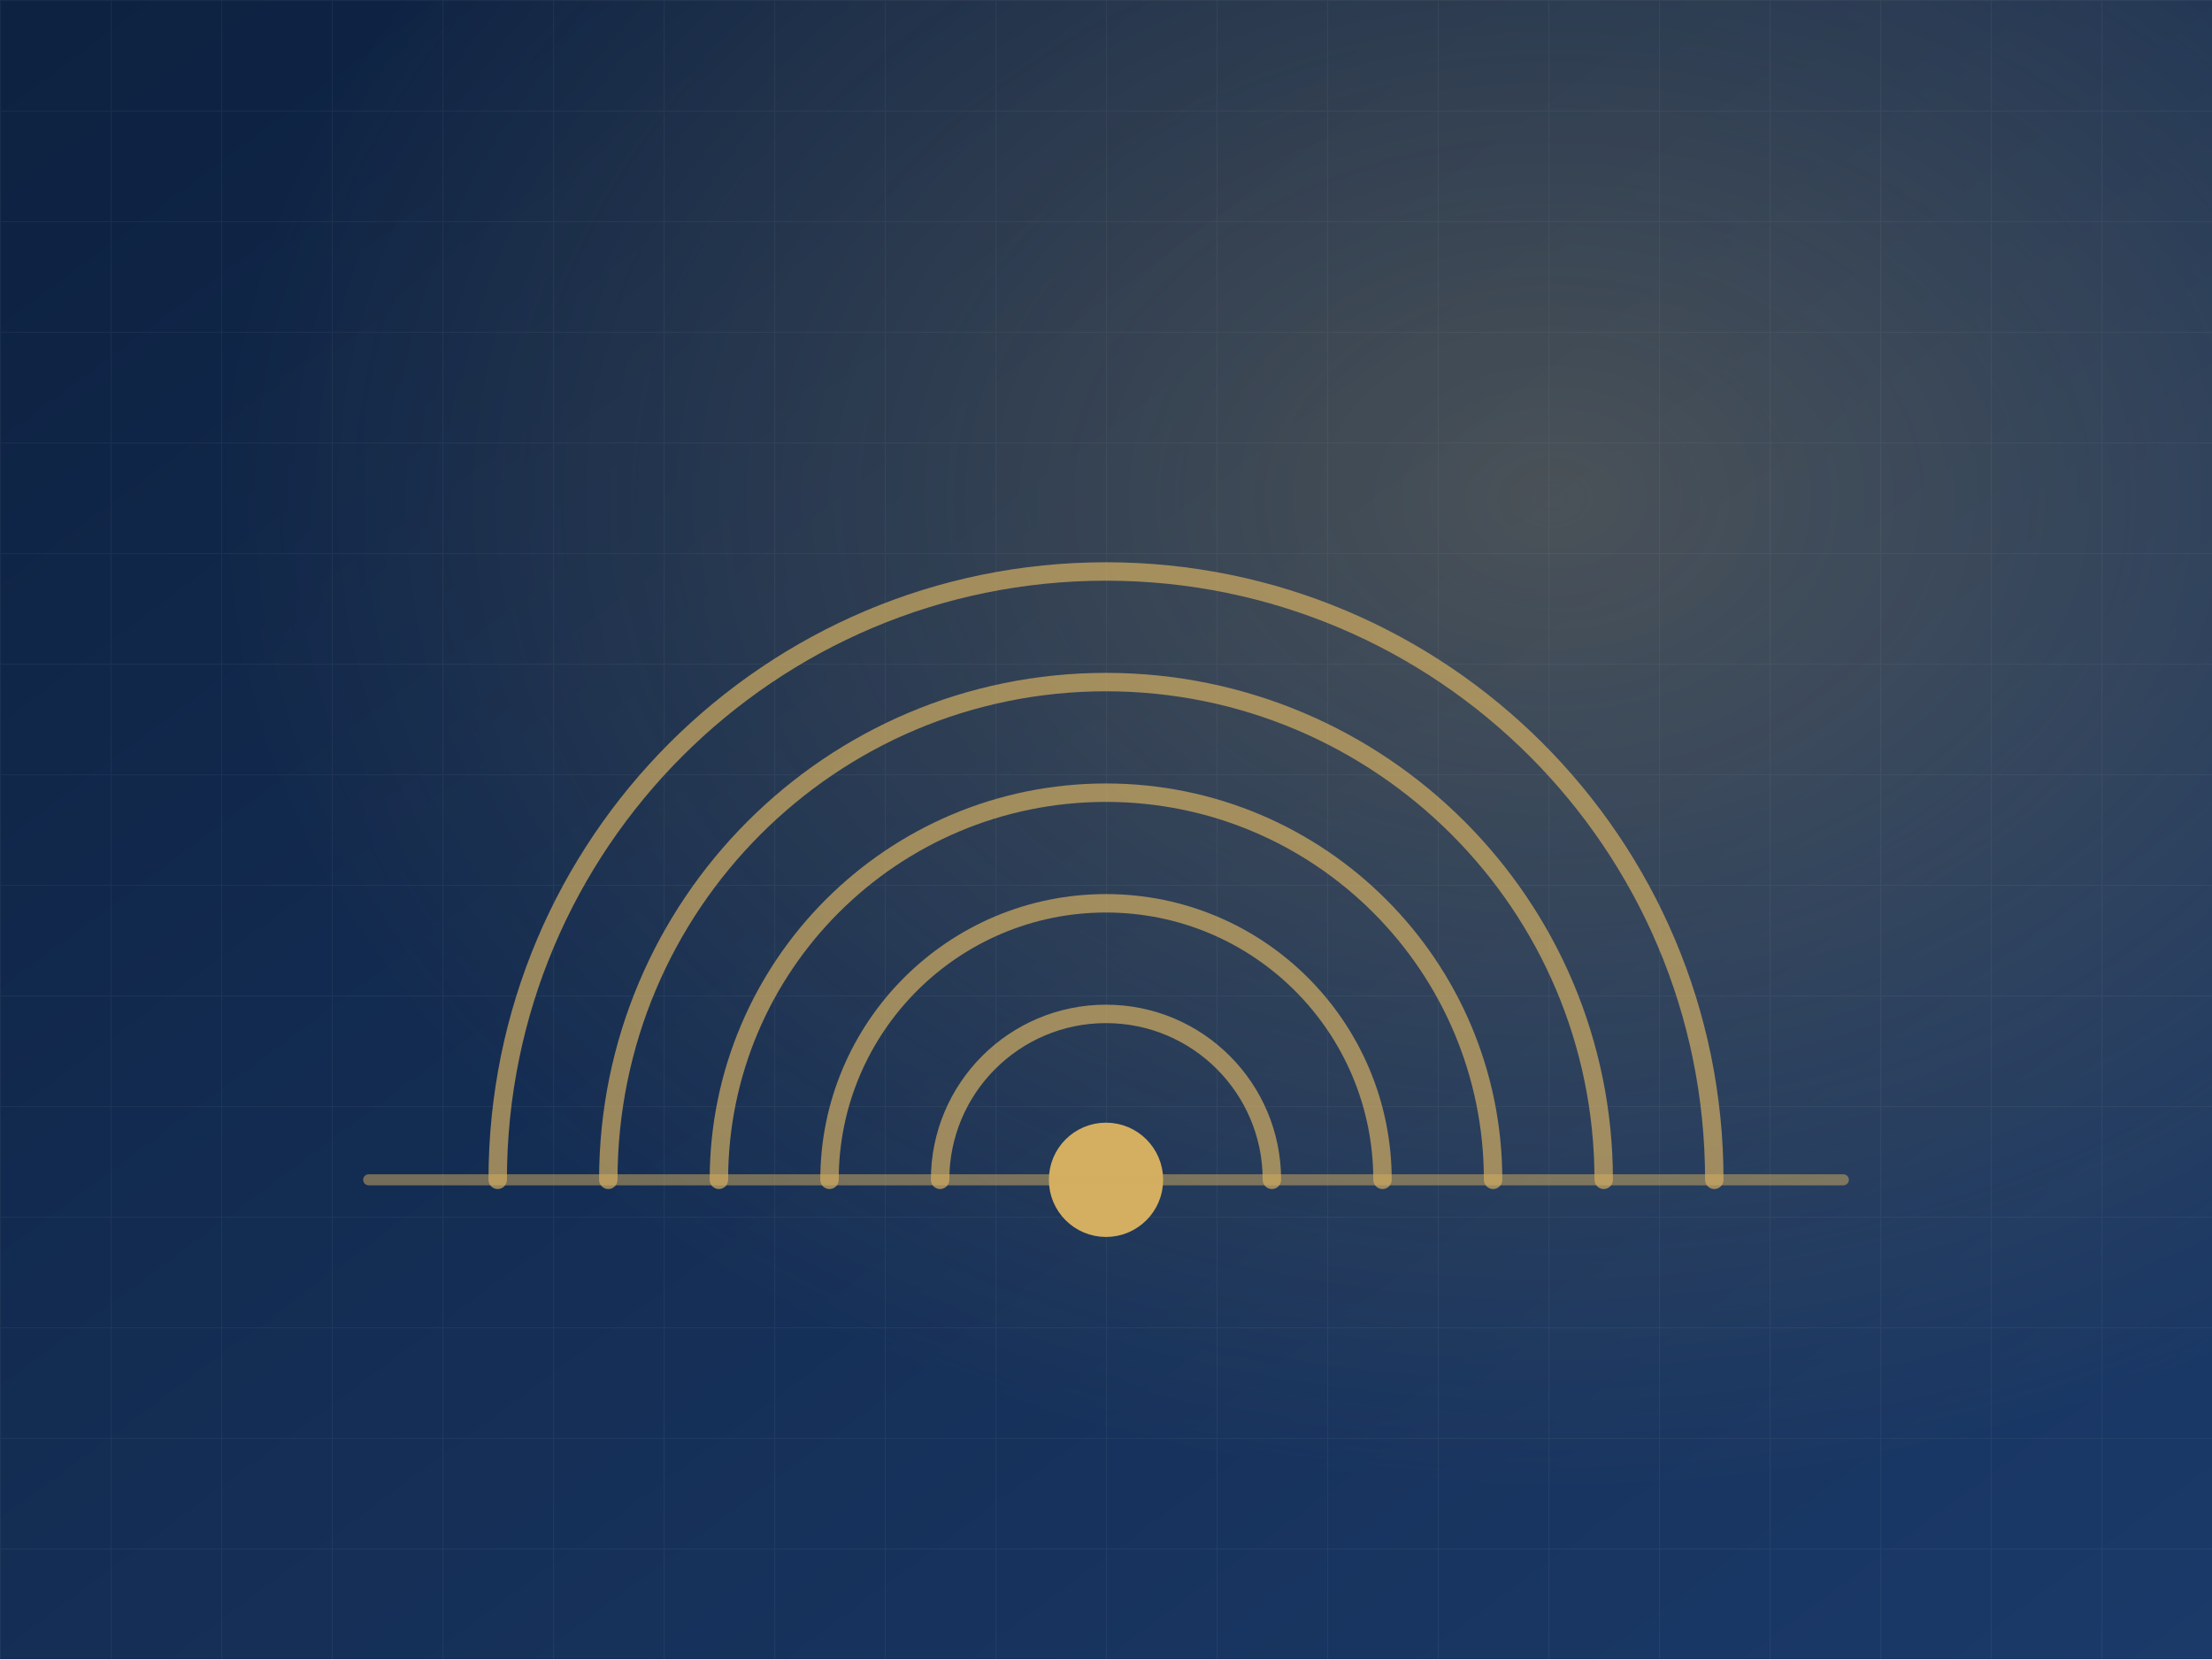
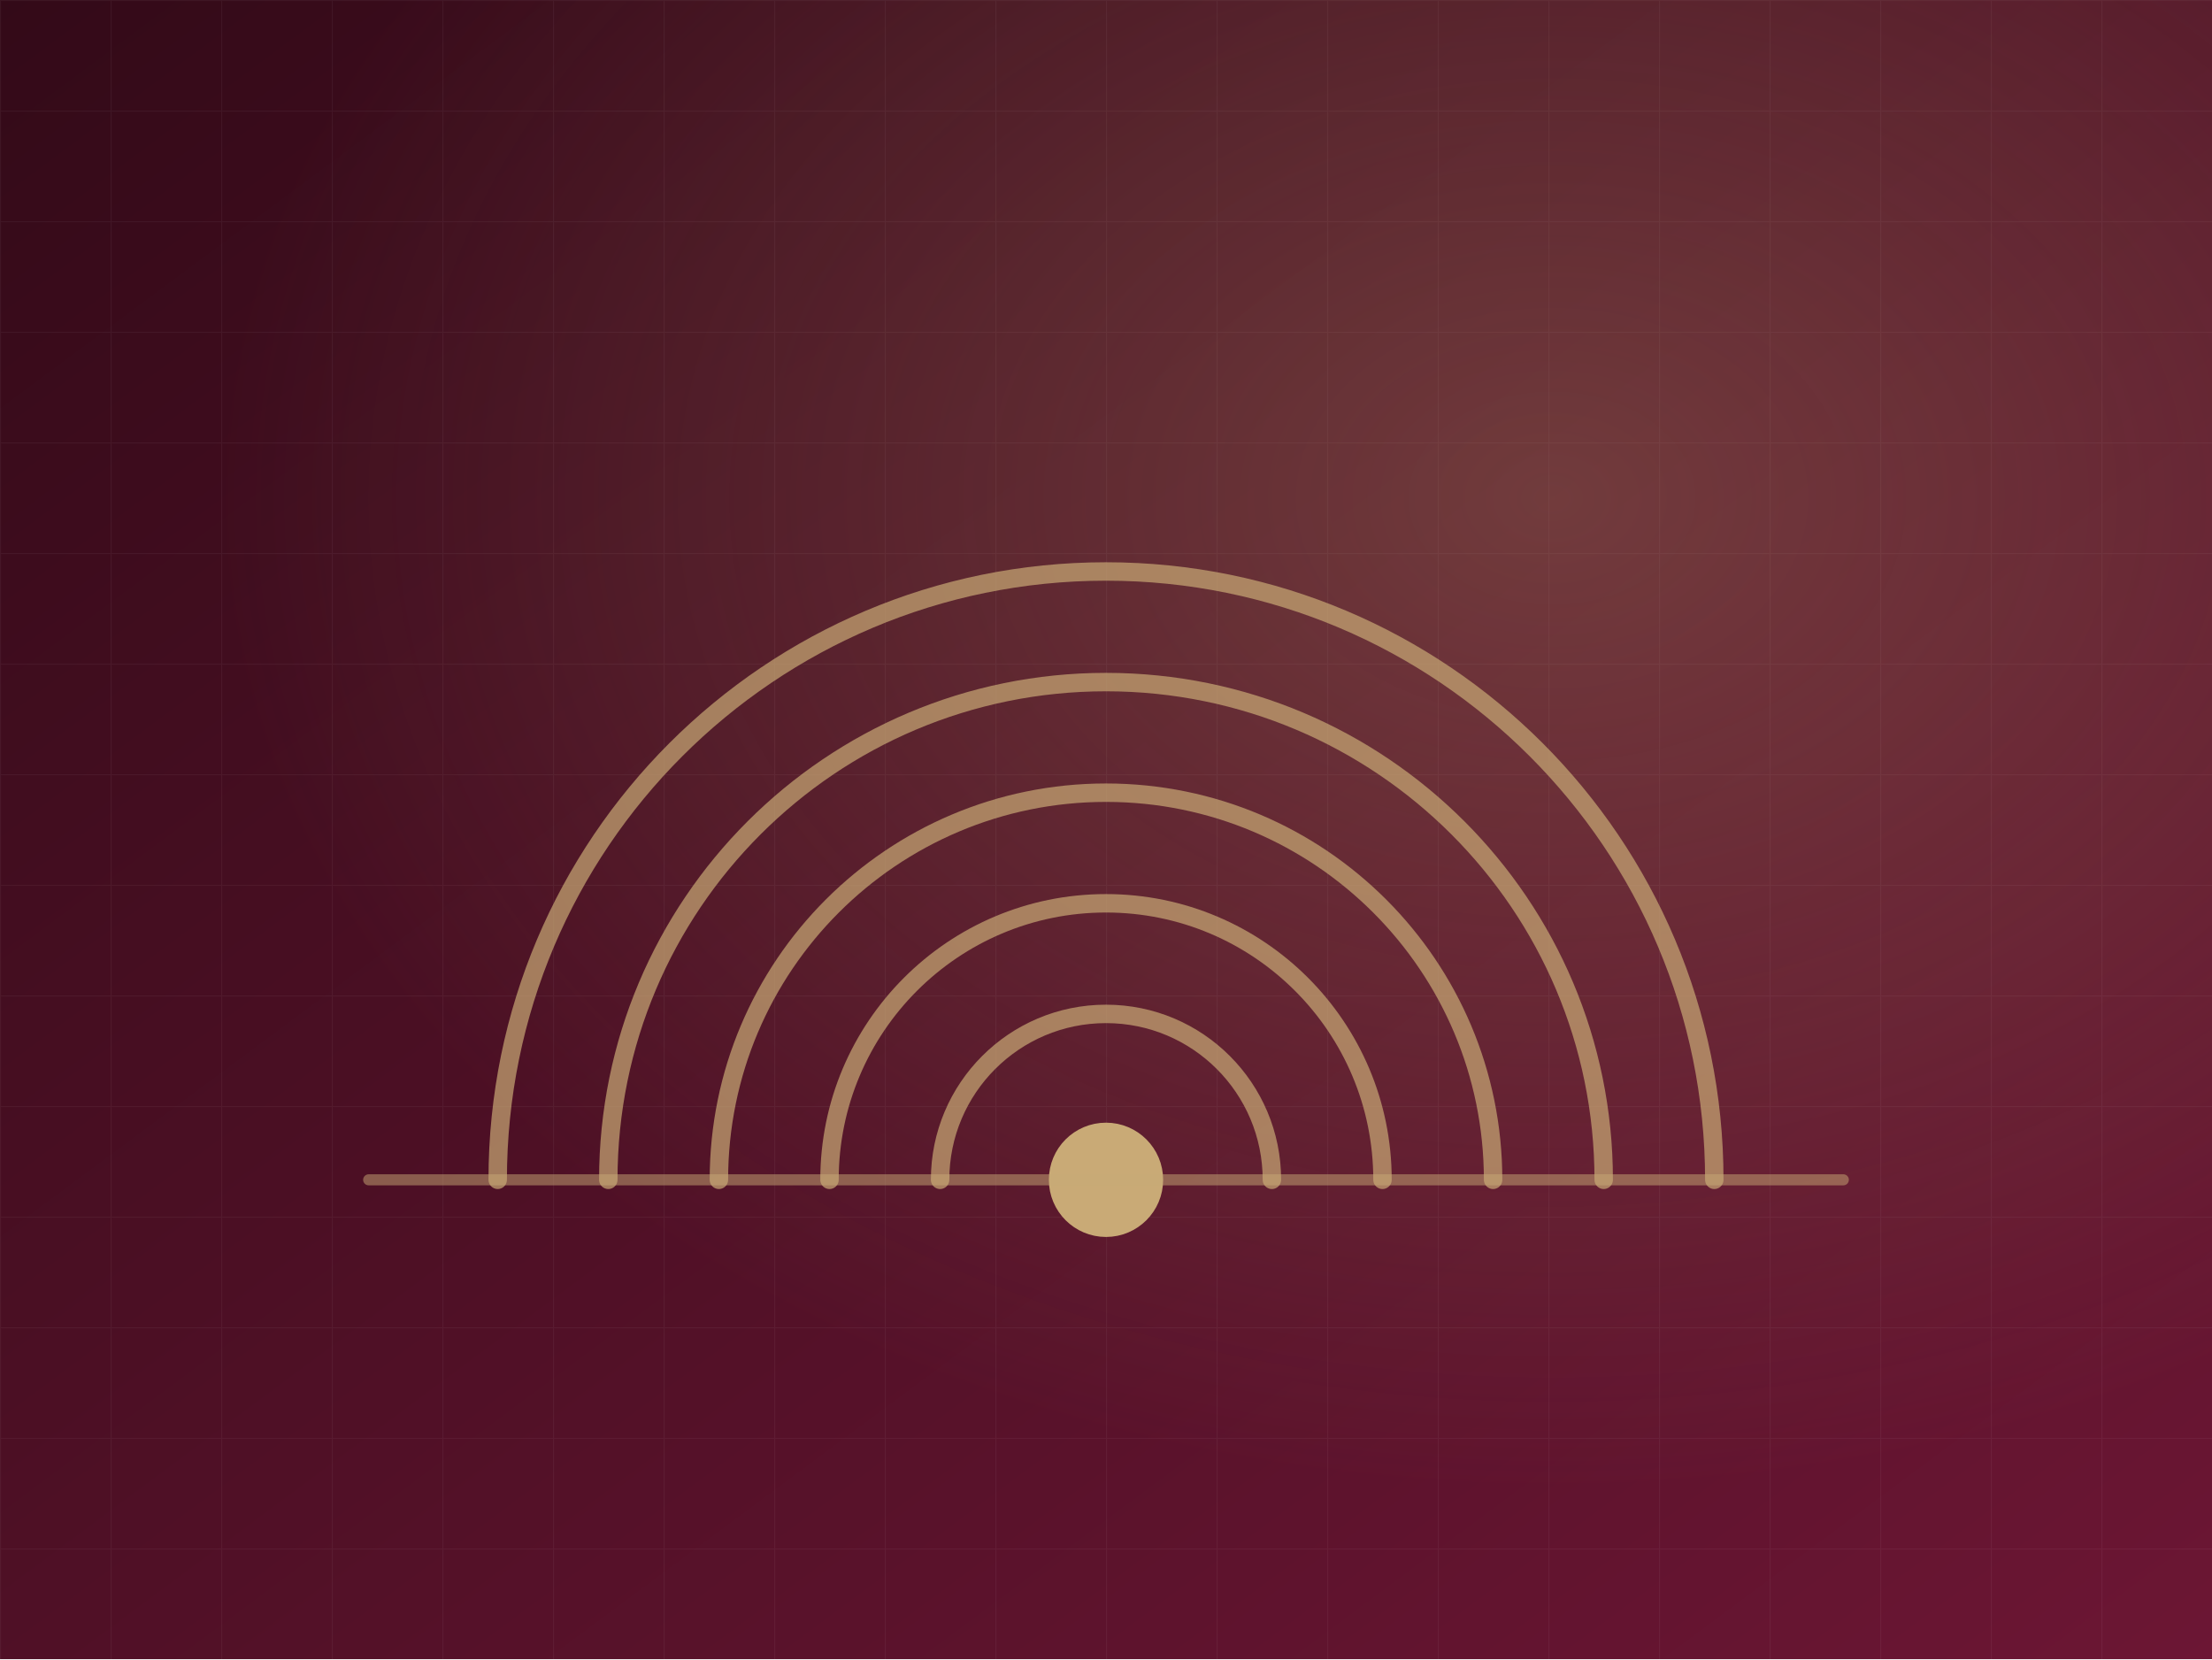
<svg xmlns="http://www.w3.org/2000/svg" viewBox="0 0 1200 900">
  <defs>
    <linearGradient id="bg" x1="0" y1="0" x2="1" y2="1">
-       <stop offset="0" stop-color="#0d2140" />
-       <stop offset="1" stop-color="#1b3a69" />
+       <stop offset="0" stop-color="#330a18" />
+       <stop offset="1" stop-color="#6c1634" />
    </linearGradient>
    <radialGradient id="glow" cx=".7" cy=".3" r=".6">
-       <stop offset="0" stop-color="#d4af61" stop-opacity=".28" />
-       <stop offset="1" stop-color="#d4af61" stop-opacity="0" />
+       <stop offset="0" stop-color="#c9aa76" stop-opacity=".28" />
+       <stop offset="1" stop-color="#c9aa76" stop-opacity="0" />
    </radialGradient>
    <pattern id="grid" width="60" height="60" patternUnits="userSpaceOnUse">
      <path d="M60 0H0v60" fill="none" stroke="#fff" stroke-opacity=".05" />
    </pattern>
  </defs>
  <rect width="1200" height="900" fill="url(#bg)" />
  <rect width="1200" height="900" fill="url(#grid)" />
  <rect width="1200" height="900" fill="url(#glow)" />
-   <g fill="none" stroke="#d4af61" stroke-width="10" stroke-linecap="round" stroke-linejoin="round">
+   <g fill="none" stroke="#c9aa76" stroke-width="10" stroke-linecap="round" stroke-linejoin="round">
    <path d="M510 640a90 90 0 0 1 180 0" stroke-opacity=".7" />
    <path d="M450 640a150 150 0 0 1 300 0" stroke-opacity=".7" />
    <path d="M390 640a210 210 0 0 1 420 0" stroke-opacity=".7" />
    <path d="M330 640a270 270 0 0 1 540 0" stroke-opacity=".7" />
    <path d="M270 640a330 330 0 0 1 660 0" stroke-opacity=".7" />
-     <circle cx="600" cy="640" r="26" fill="#d4af61" />
+     <circle cx="600" cy="640" r="26" fill="#c9aa76" />
    <path d="M200 640h800" stroke-opacity=".5" stroke-width="6" />
  </g>
</svg>
